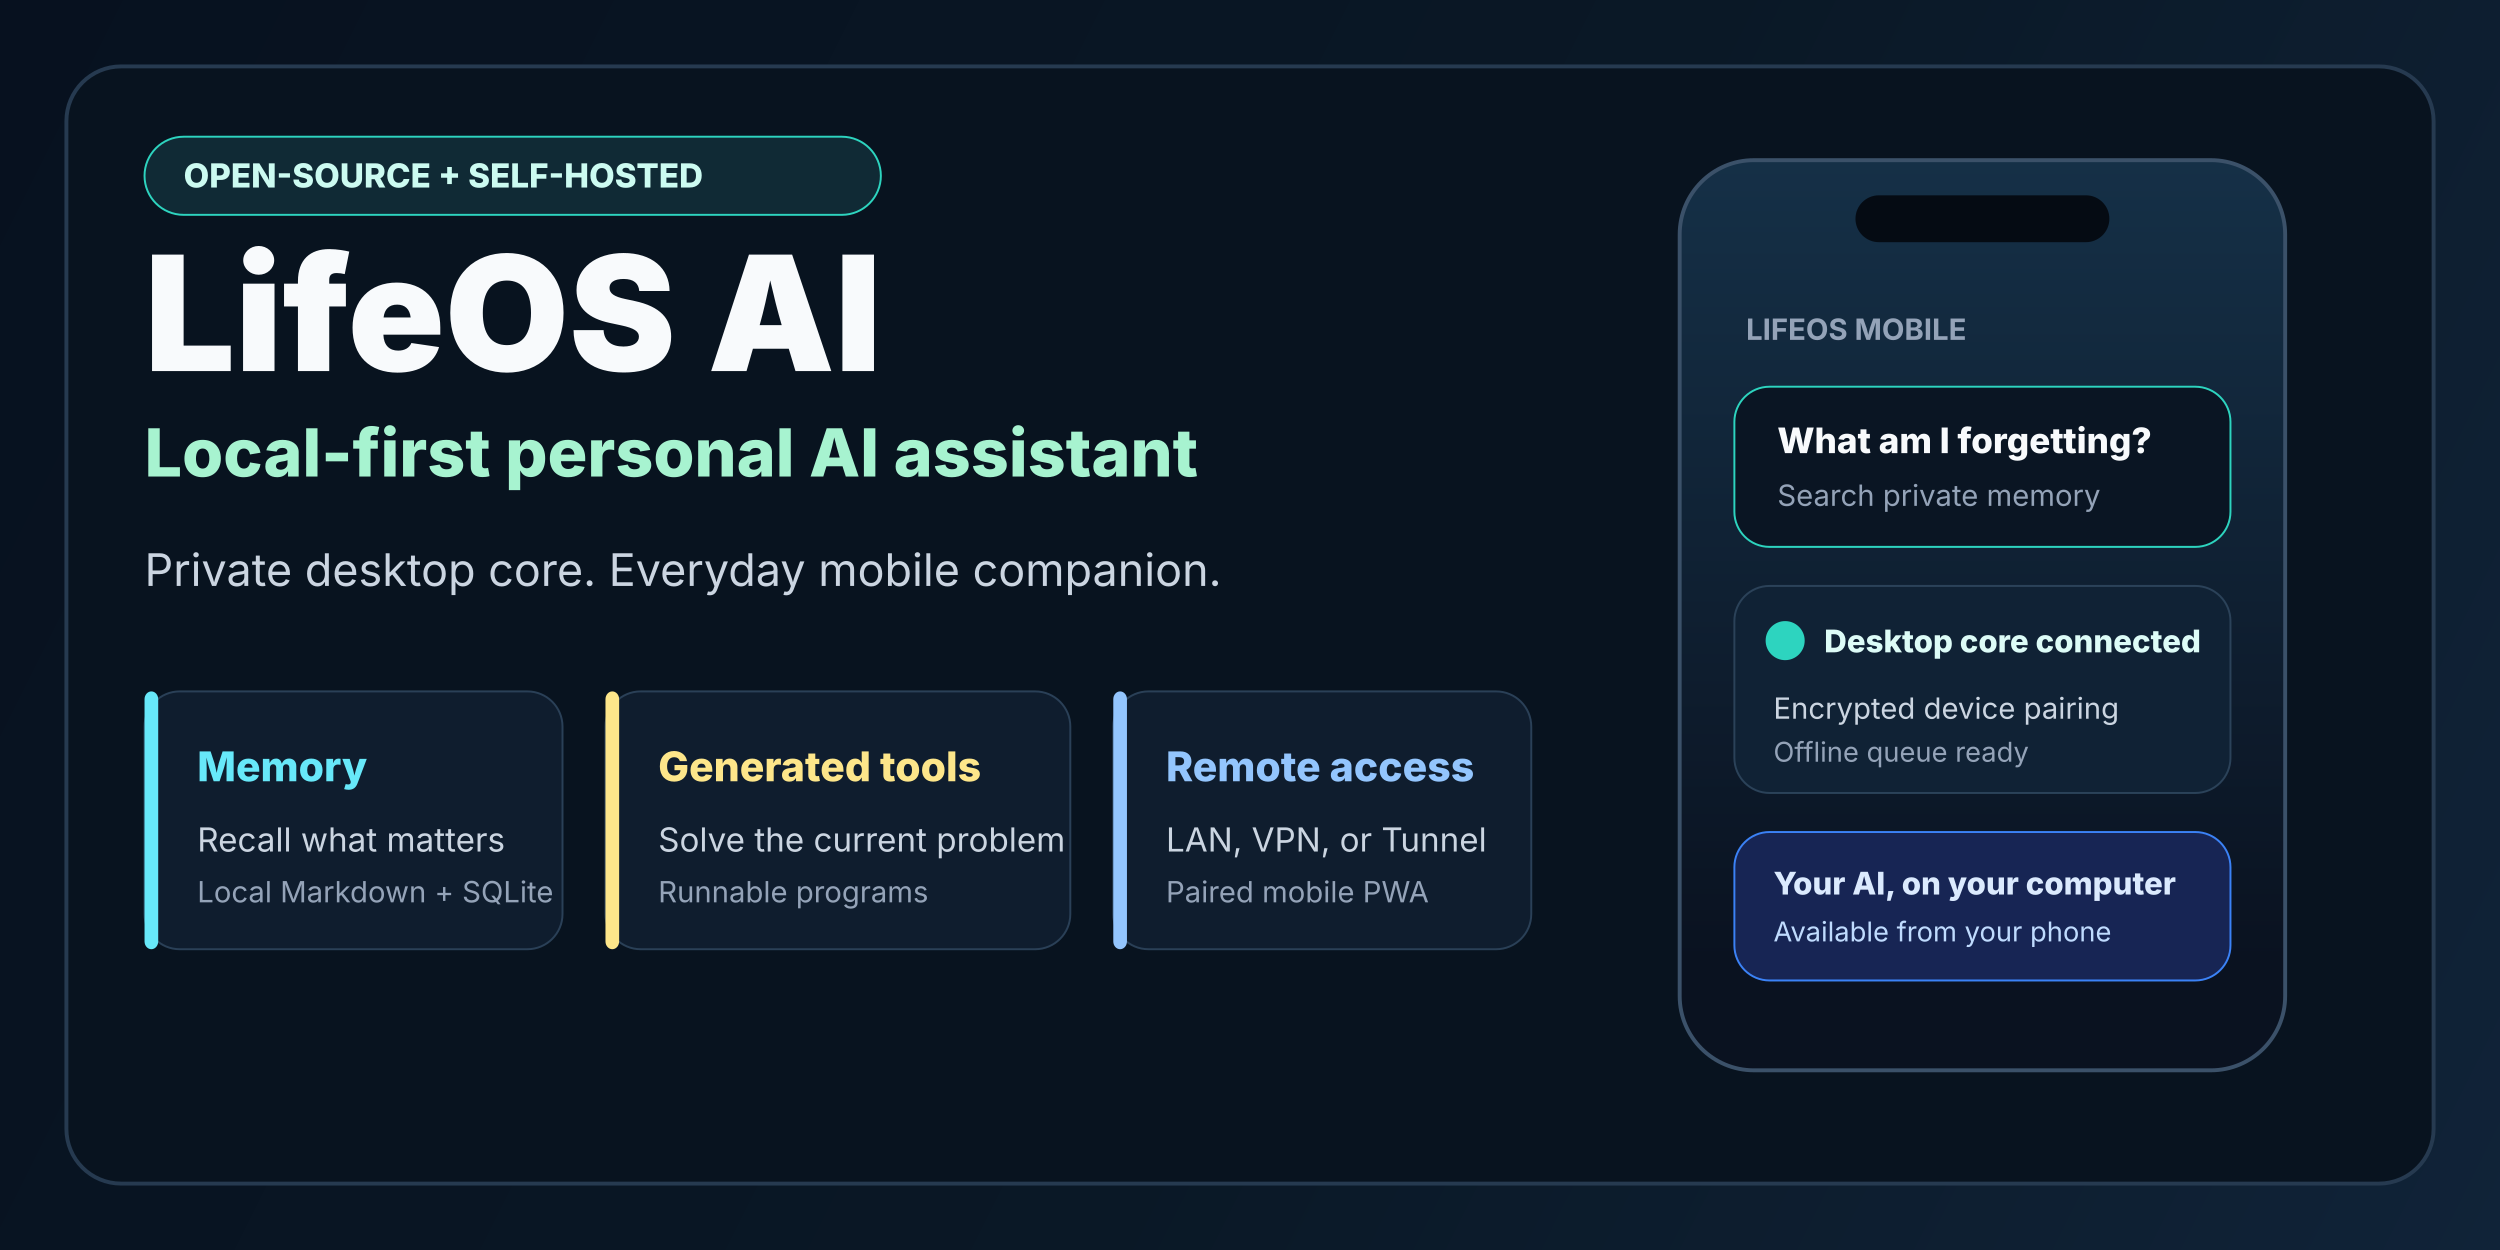
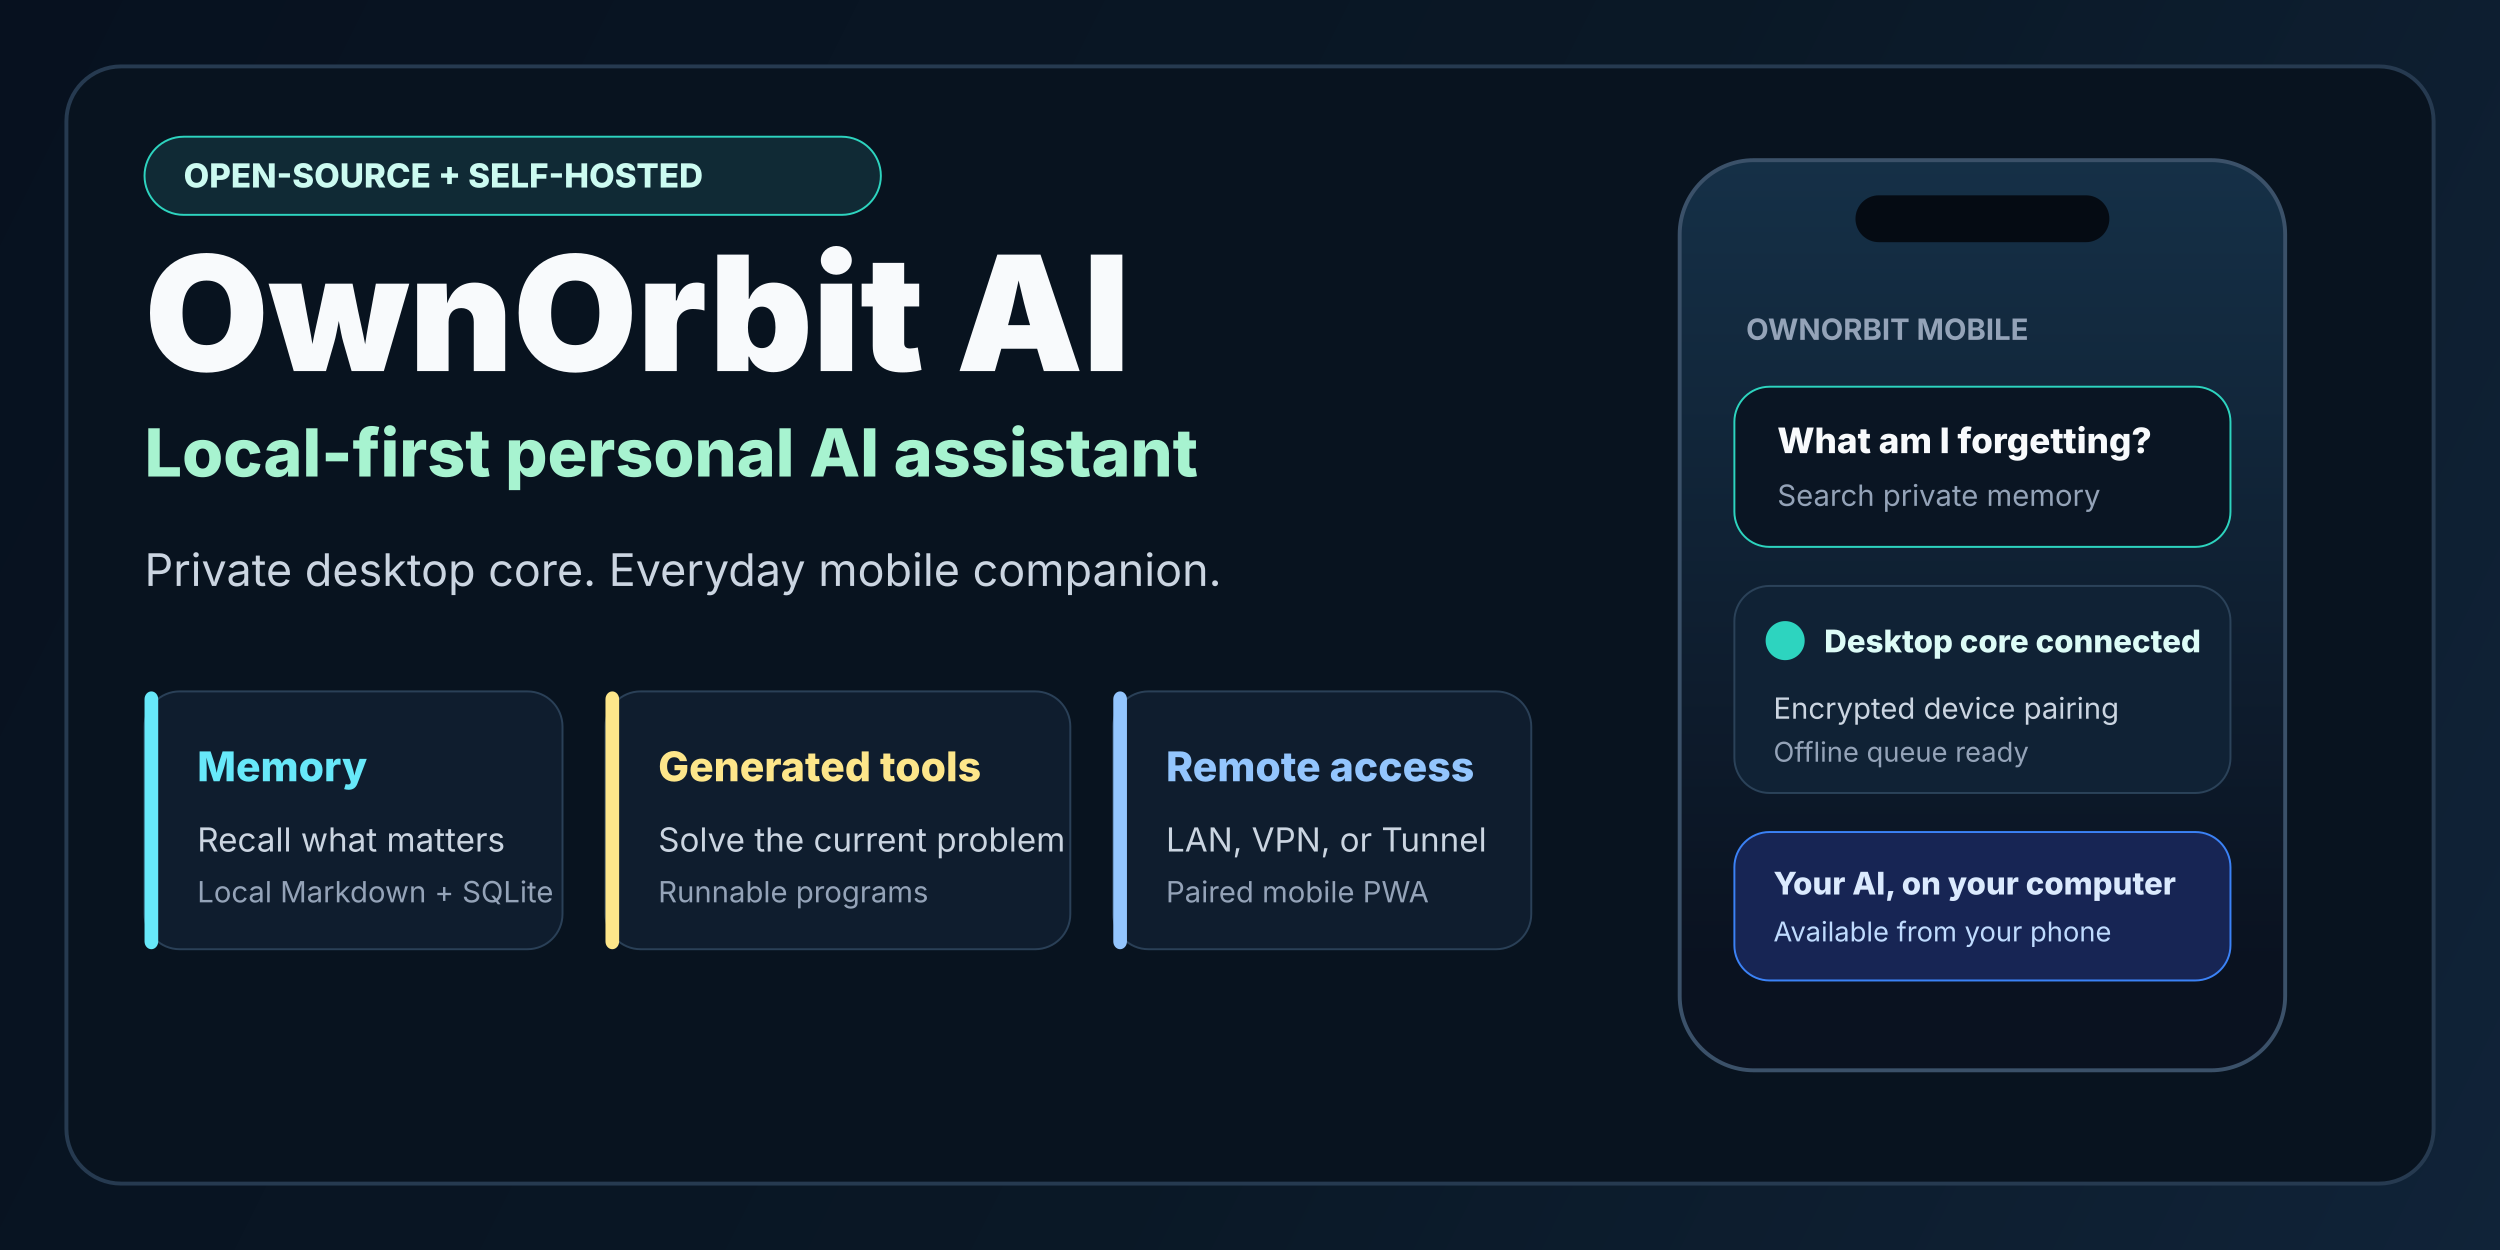
<svg xmlns="http://www.w3.org/2000/svg" width="1280" height="640" viewBox="0 0 1280 640" fill="none" role="img" aria-labelledby="title desc">
  <defs>
    <linearGradient id="background" x1="0" y1="0" x2="1280" y2="640" gradientUnits="userSpaceOnUse">
      <stop stop-color="#07111F" />
      <stop offset="0.55" stop-color="#0A1826" />
      <stop offset="1" stop-color="#102338" />
    </linearGradient>
    <linearGradient id="phone" x1="0" y1="0" x2="0" y2="410" gradientUnits="userSpaceOnUse">
      <stop stop-color="#153047" />
      <stop offset="1" stop-color="#0A1220" />
    </linearGradient>
  </defs>
  <rect width="1280" height="640" fill="url(#background)" />
  <rect x="34" y="34" width="1212" height="572" rx="28" fill="#08131F" stroke="#263A50" stroke-width="2" />
  <rect x="74" y="70" width="377" height="40" rx="20" fill="#102A35" stroke="#2DD4BF" />
  <text x="94" y="96" fill="#CCFBF1" font-family="Inter, Arial, Helvetica, sans-serif" font-size="17" font-weight="800">OPEN-SOURCE + SELF-HOSTED</text>
-   <text x="74" y="190" fill="#F8FAFC" font-family="Inter, Arial, Helvetica, sans-serif" font-size="82" font-weight="900">LifeOS AI</text>
+   <text x="74" y="190" fill="#F8FAFC" font-family="Inter, Arial, Helvetica, sans-serif" font-size="82" font-weight="900">OwnOrbit AI</text>
  <text x="74" y="244" fill="#A7F3D0" font-family="Inter, Arial, Helvetica, sans-serif" font-size="34" font-weight="800">Local-first personal AI assistant</text>
  <text x="74" y="300" fill="#CBD5E1" font-family="Inter, Arial, Helvetica, sans-serif" font-size="23">Private desktop core. Everyday mobile companion.</text>
  <g transform="translate(74 354)">
    <rect width="214" height="132" rx="18" fill="#0F1D2E" stroke="#2A4057" />
    <rect width="7" height="132" rx="4" fill="#67E8F9" />
    <text x="27" y="46" fill="#67E8F9" font-family="Inter, Arial, Helvetica, sans-serif" font-size="21" font-weight="800">Memory</text>
    <text x="27" y="82" fill="#CBD5E1" font-family="Inter, Arial, Helvetica, sans-serif" font-size="17">Recall what matters</text>
    <text x="27" y="108" fill="#94A3B8" font-family="Inter, Arial, Helvetica, sans-serif" font-size="15">Local Markdown + SQLite</text>
  </g>
  <g transform="translate(310 354)">
    <rect width="238" height="132" rx="18" fill="#0F1D2E" stroke="#2A4057" />
    <rect width="7" height="132" rx="4" fill="#FDE68A" />
    <text x="27" y="46" fill="#FDE68A" font-family="Inter, Arial, Helvetica, sans-serif" font-size="21" font-weight="800">Generated tools</text>
    <text x="27" y="82" fill="#CBD5E1" font-family="Inter, Arial, Helvetica, sans-serif" font-size="17">Solve the current problem</text>
    <text x="27" y="108" fill="#94A3B8" font-family="Inter, Arial, Helvetica, sans-serif" font-size="15">Runnable programs</text>
  </g>
  <g transform="translate(570 354)">
    <rect width="214" height="132" rx="18" fill="#0F1D2E" stroke="#2A4057" />
    <rect width="7" height="132" rx="4" fill="#93C5FD" />
    <text x="27" y="46" fill="#93C5FD" font-family="Inter, Arial, Helvetica, sans-serif" font-size="21" font-weight="800">Remote access</text>
    <text x="27" y="82" fill="#CBD5E1" font-family="Inter, Arial, Helvetica, sans-serif" font-size="17">LAN, VPN, or Tunnel</text>
    <text x="27" y="108" fill="#94A3B8" font-family="Inter, Arial, Helvetica, sans-serif" font-size="15">Paired mobile PWA</text>
  </g>
  <g transform="translate(860 82)">
    <rect width="310" height="466" rx="38" fill="url(#phone)" stroke="#3B5169" stroke-width="2" />
    <rect x="90" y="18" width="130" height="24" rx="12" fill="#050B13" />
-     <text x="34" y="92" fill="#94A3B8" font-family="Inter, Arial, Helvetica, sans-serif" font-size="15" font-weight="700">LIFEOS MOBILE</text>
+     <text x="34" y="92" fill="#94A3B8" font-family="Inter, Arial, Helvetica, sans-serif" font-size="15" font-weight="700">OWNORBIT MOBILE</text>
    <rect x="28" y="116" width="254" height="82" rx="18" fill="#0A1523" stroke="#2DD4BF" />
    <text x="50" y="150" fill="#F8FAFC" font-family="Inter, Arial, Helvetica, sans-serif" font-size="18" font-weight="800">What am I forgetting?</text>
    <text x="50" y="177" fill="#94A3B8" font-family="Inter, Arial, Helvetica, sans-serif" font-size="15">Search private memory</text>
    <rect x="28" y="218" width="254" height="106" rx="18" fill="#102235" stroke="#2B4259" />
    <circle cx="54" cy="246" r="10" fill="#2DD4BF" />
    <text x="74" y="252" fill="#DDFCF7" font-family="Inter, Arial, Helvetica, sans-serif" font-size="16" font-weight="800">Desktop core connected</text>
    <text x="48" y="286" fill="#CBD5E1" font-family="Inter, Arial, Helvetica, sans-serif" font-size="15">Encrypted device pairing</text>
    <text x="48" y="308" fill="#94A3B8" font-family="Inter, Arial, Helvetica, sans-serif" font-size="14">Offline queue ready</text>
    <rect x="28" y="344" width="254" height="76" rx="18" fill="#172554" stroke="#3B82F6" />
    <text x="48" y="376" fill="#DBEAFE" font-family="Inter, Arial, Helvetica, sans-serif" font-size="16" font-weight="800">Your AI, on your computer</text>
    <text x="48" y="400" fill="#BFDBFE" font-family="Inter, Arial, Helvetica, sans-serif" font-size="14">Available from your phone</text>
  </g>
</svg>
